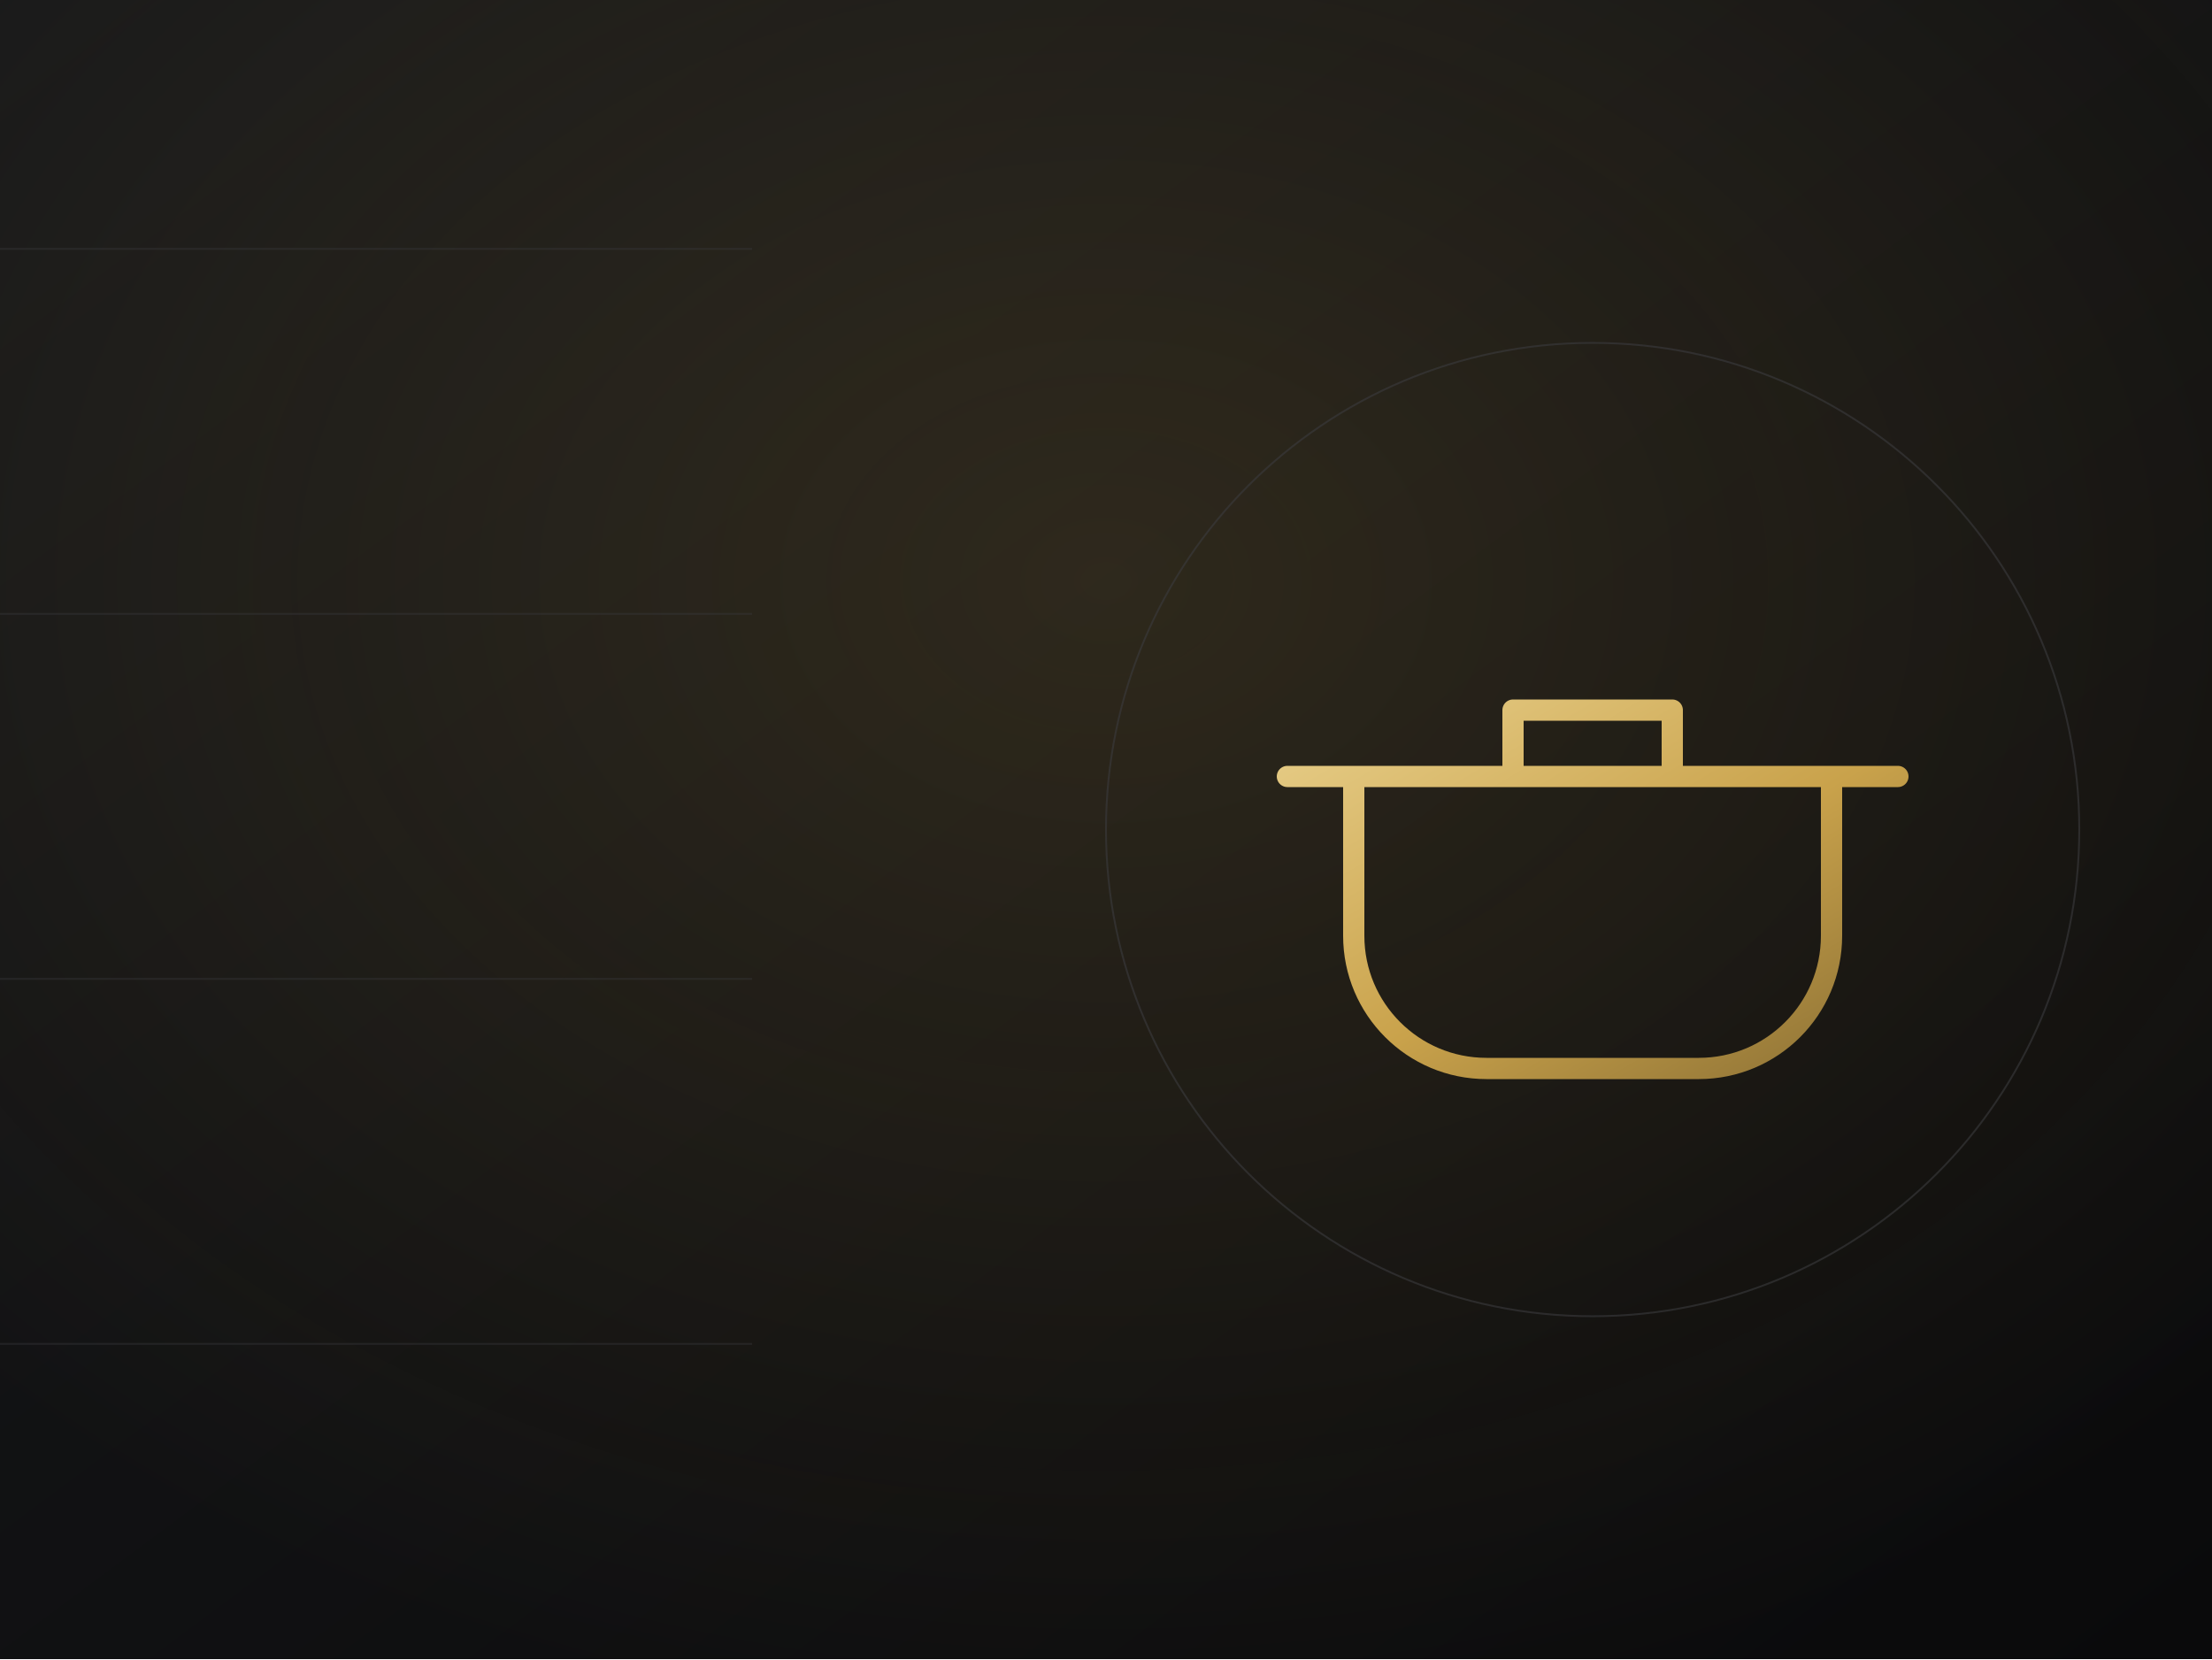
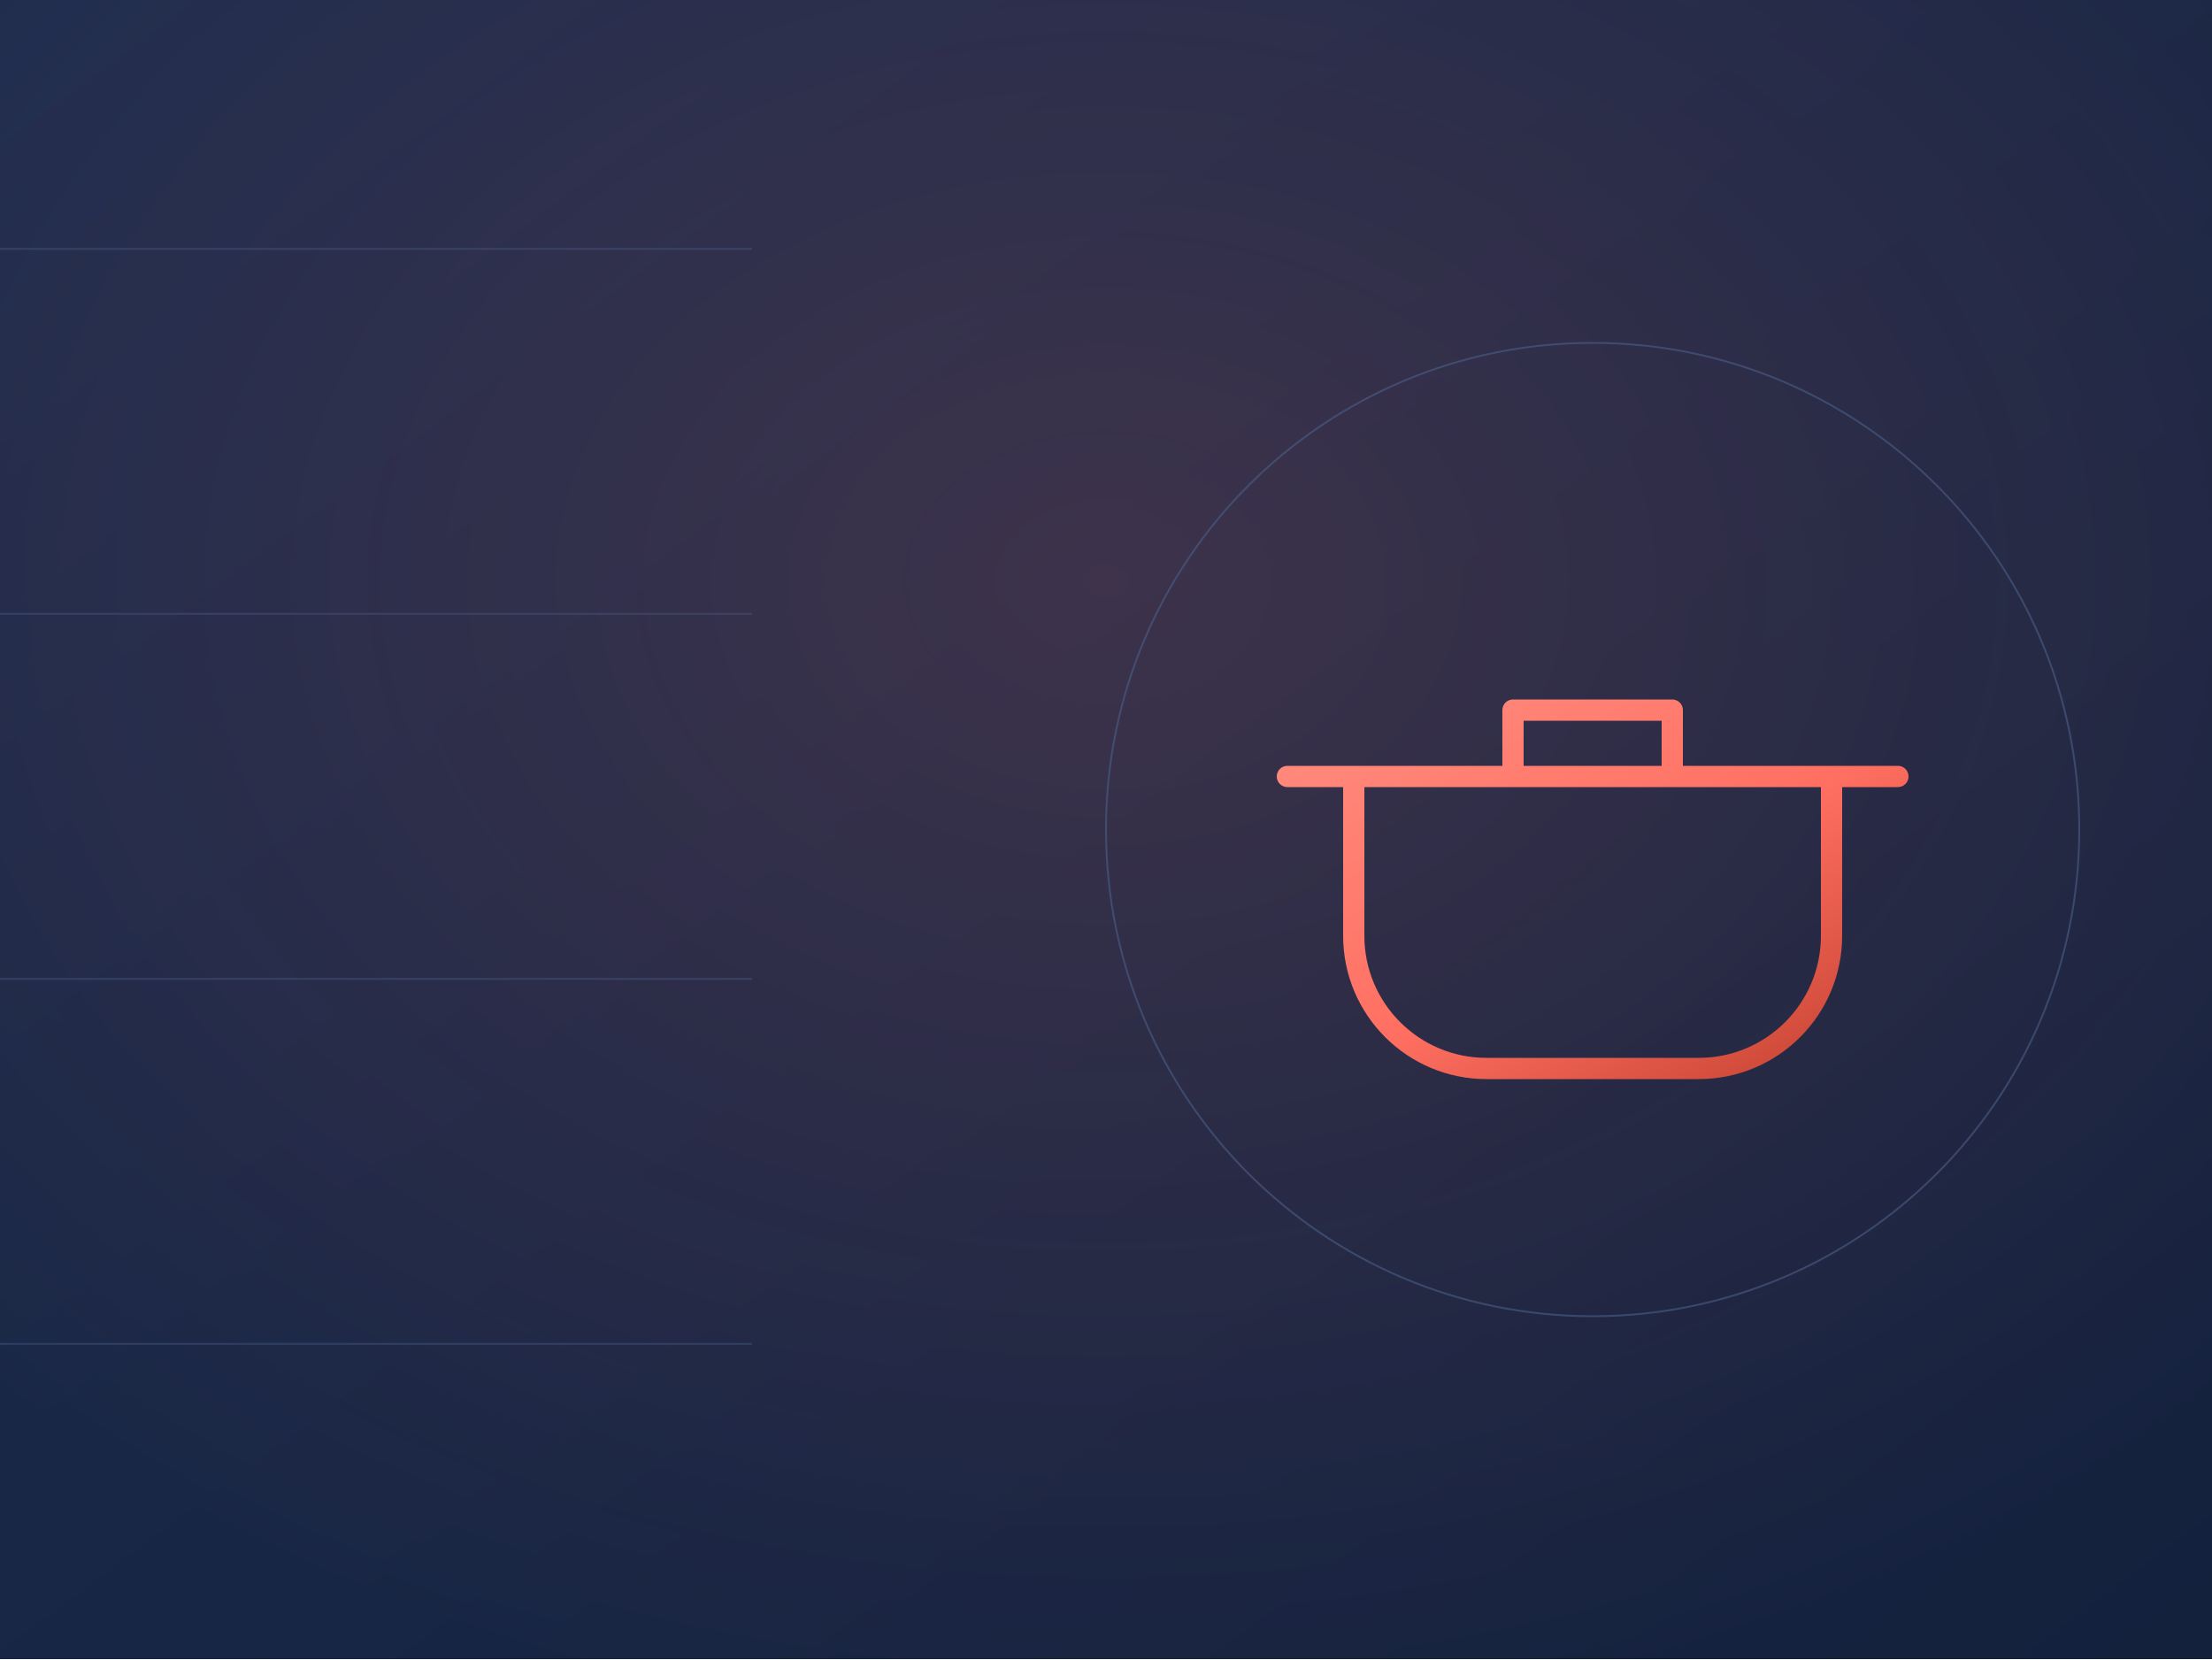
<svg xmlns="http://www.w3.org/2000/svg" viewBox="0 0 1200 900" width="1200" height="900" role="img" aria-hidden="true">
  <defs>
    <linearGradient id="bg-e0c5df6c" x1="0%" y1="0%" x2="100%" y2="100%">
-       <stop offset="0%" stop-color="#17181a" />
-       <stop offset="100%" stop-color="#0a0a0b" />
+       <stop offset="0%" stop-color="#1c2c4e" />
+       <stop offset="100%" stop-color="#14213d" />
    </linearGradient>
    <linearGradient id="gold-e0c5df6c" x1="0%" y1="0%" x2="100%" y2="100%">
-       <stop offset="0%" stop-color="#e8cf8a" />
-       <stop offset="55%" stop-color="#c9a24b" />
-       <stop offset="100%" stop-color="#8a6f34" />
+       <stop offset="0%" stop-color="#ff8d80" />
+       <stop offset="55%" stop-color="#ff6f61" />
+       <stop offset="100%" stop-color="#c13f2e" />
    </linearGradient>
    <radialGradient id="glow-e0c5df6c" cx="50%" cy="35%" r="70%">
-       <stop offset="0%" stop-color="#c9a24b" stop-opacity="0.16" />
-       <stop offset="100%" stop-color="#c9a24b" stop-opacity="0" />
+       <stop offset="0%" stop-color="#ff6f61" stop-opacity="0.16" />
+       <stop offset="100%" stop-color="#ff6f61" stop-opacity="0" />
    </radialGradient>
  </defs>
  <rect x="0" y="0" width="1200" height="900" fill="url(#bg-e0c5df6c)" />
  <rect x="0" y="0" width="1200" height="900" fill="url(#glow-e0c5df6c)" />
-   <circle cx="864.0" cy="450.0" r="264.0" fill="none" stroke="#3a3a3d" stroke-width="1" opacity="0.6" />
+   <circle cx="864.0" cy="450.0" r="264.0" fill="none" stroke="#4a5f88" stroke-width="1" opacity="0.6" />
  <g transform="translate(864.0 450.0) scale(7.200)" stroke="url(#gold-e0c5df6c)" stroke-width="1.6" fill="none" stroke-linecap="round" stroke-linejoin="round">
    <path class="category-tile__icon-path" d="M -18 -4 h 36 v 12 a 10 10 0 0 1 -10 10 h -16 a 10 10 0 0 1 -10 -10 z M -23 -4 h 46 M -6 -4 v -5 h 12 v 5" />
  </g>
-   <line x1="0" y1="135.0" x2="408.0" y2="135.0" stroke="#3a3a3d" stroke-width="1" opacity="0.4" />
-   <line x1="0" y1="333.0" x2="408.0" y2="333.0" stroke="#3a3a3d" stroke-width="1" opacity="0.4" />
-   <line x1="0" y1="531.0" x2="408.0" y2="531.0" stroke="#3a3a3d" stroke-width="1" opacity="0.4" />
-   <line x1="0" y1="729.0" x2="408.0" y2="729.0" stroke="#3a3a3d" stroke-width="1" opacity="0.4" />
+   <line x1="0" y1="135.0" x2="408.0" y2="135.0" stroke="#4a5f88" stroke-width="1" opacity="0.4" />
+   <line x1="0" y1="333.0" x2="408.0" y2="333.0" stroke="#4a5f88" stroke-width="1" opacity="0.4" />
+   <line x1="0" y1="531.0" x2="408.0" y2="531.0" stroke="#4a5f88" stroke-width="1" opacity="0.4" />
+   <line x1="0" y1="729.0" x2="408.0" y2="729.0" stroke="#4a5f88" stroke-width="1" opacity="0.4" />
</svg>
